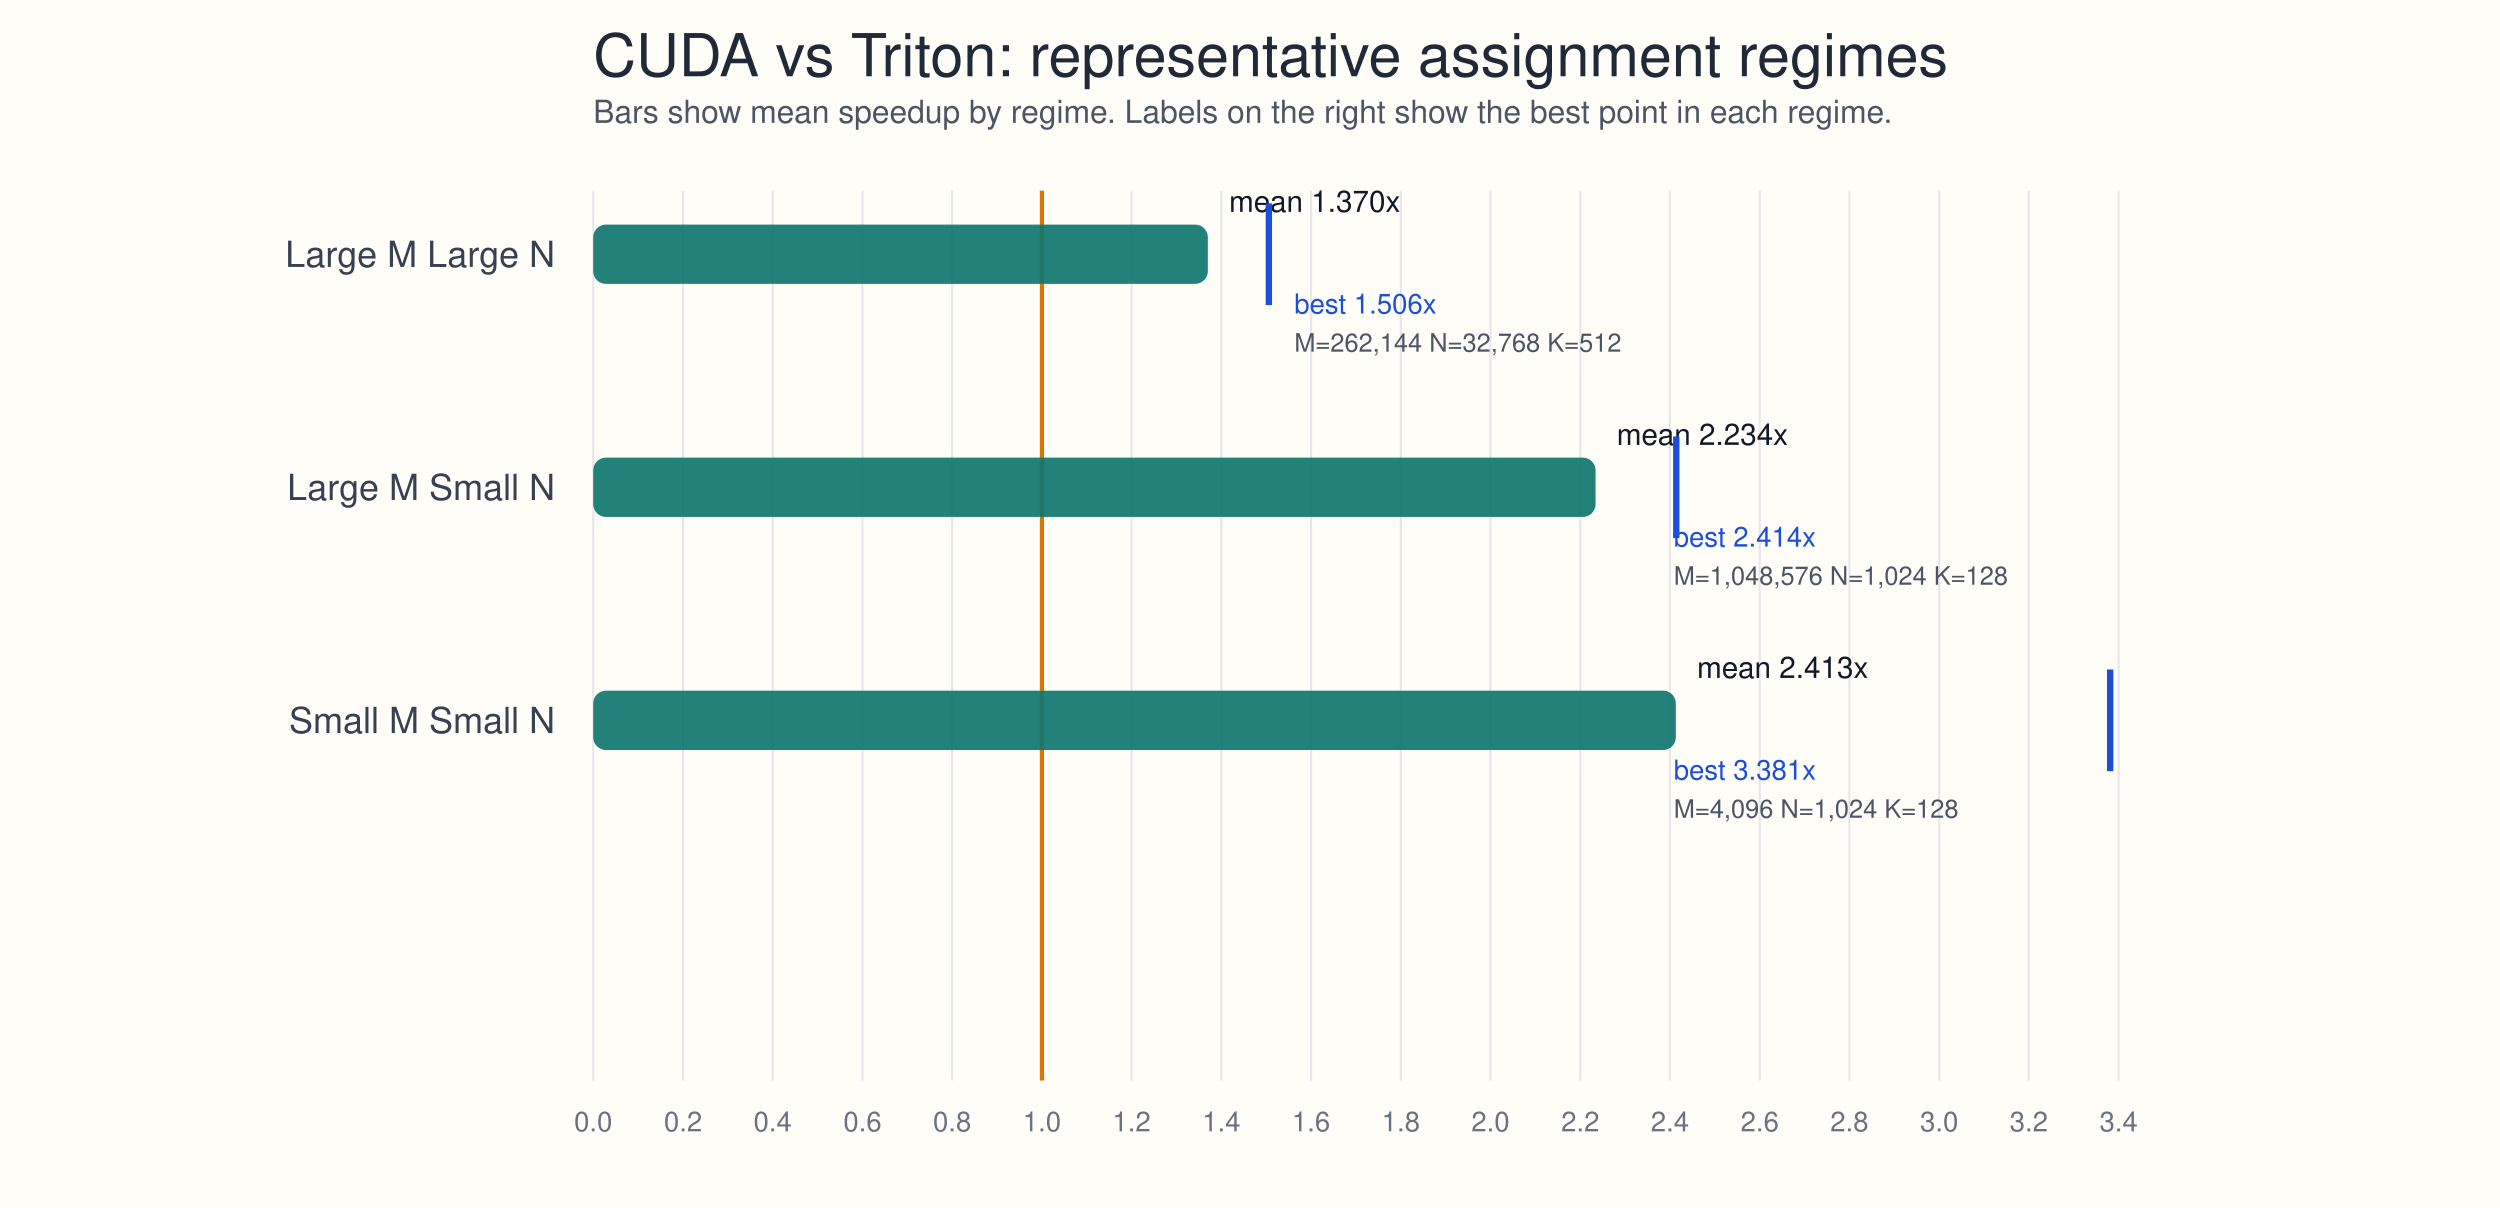
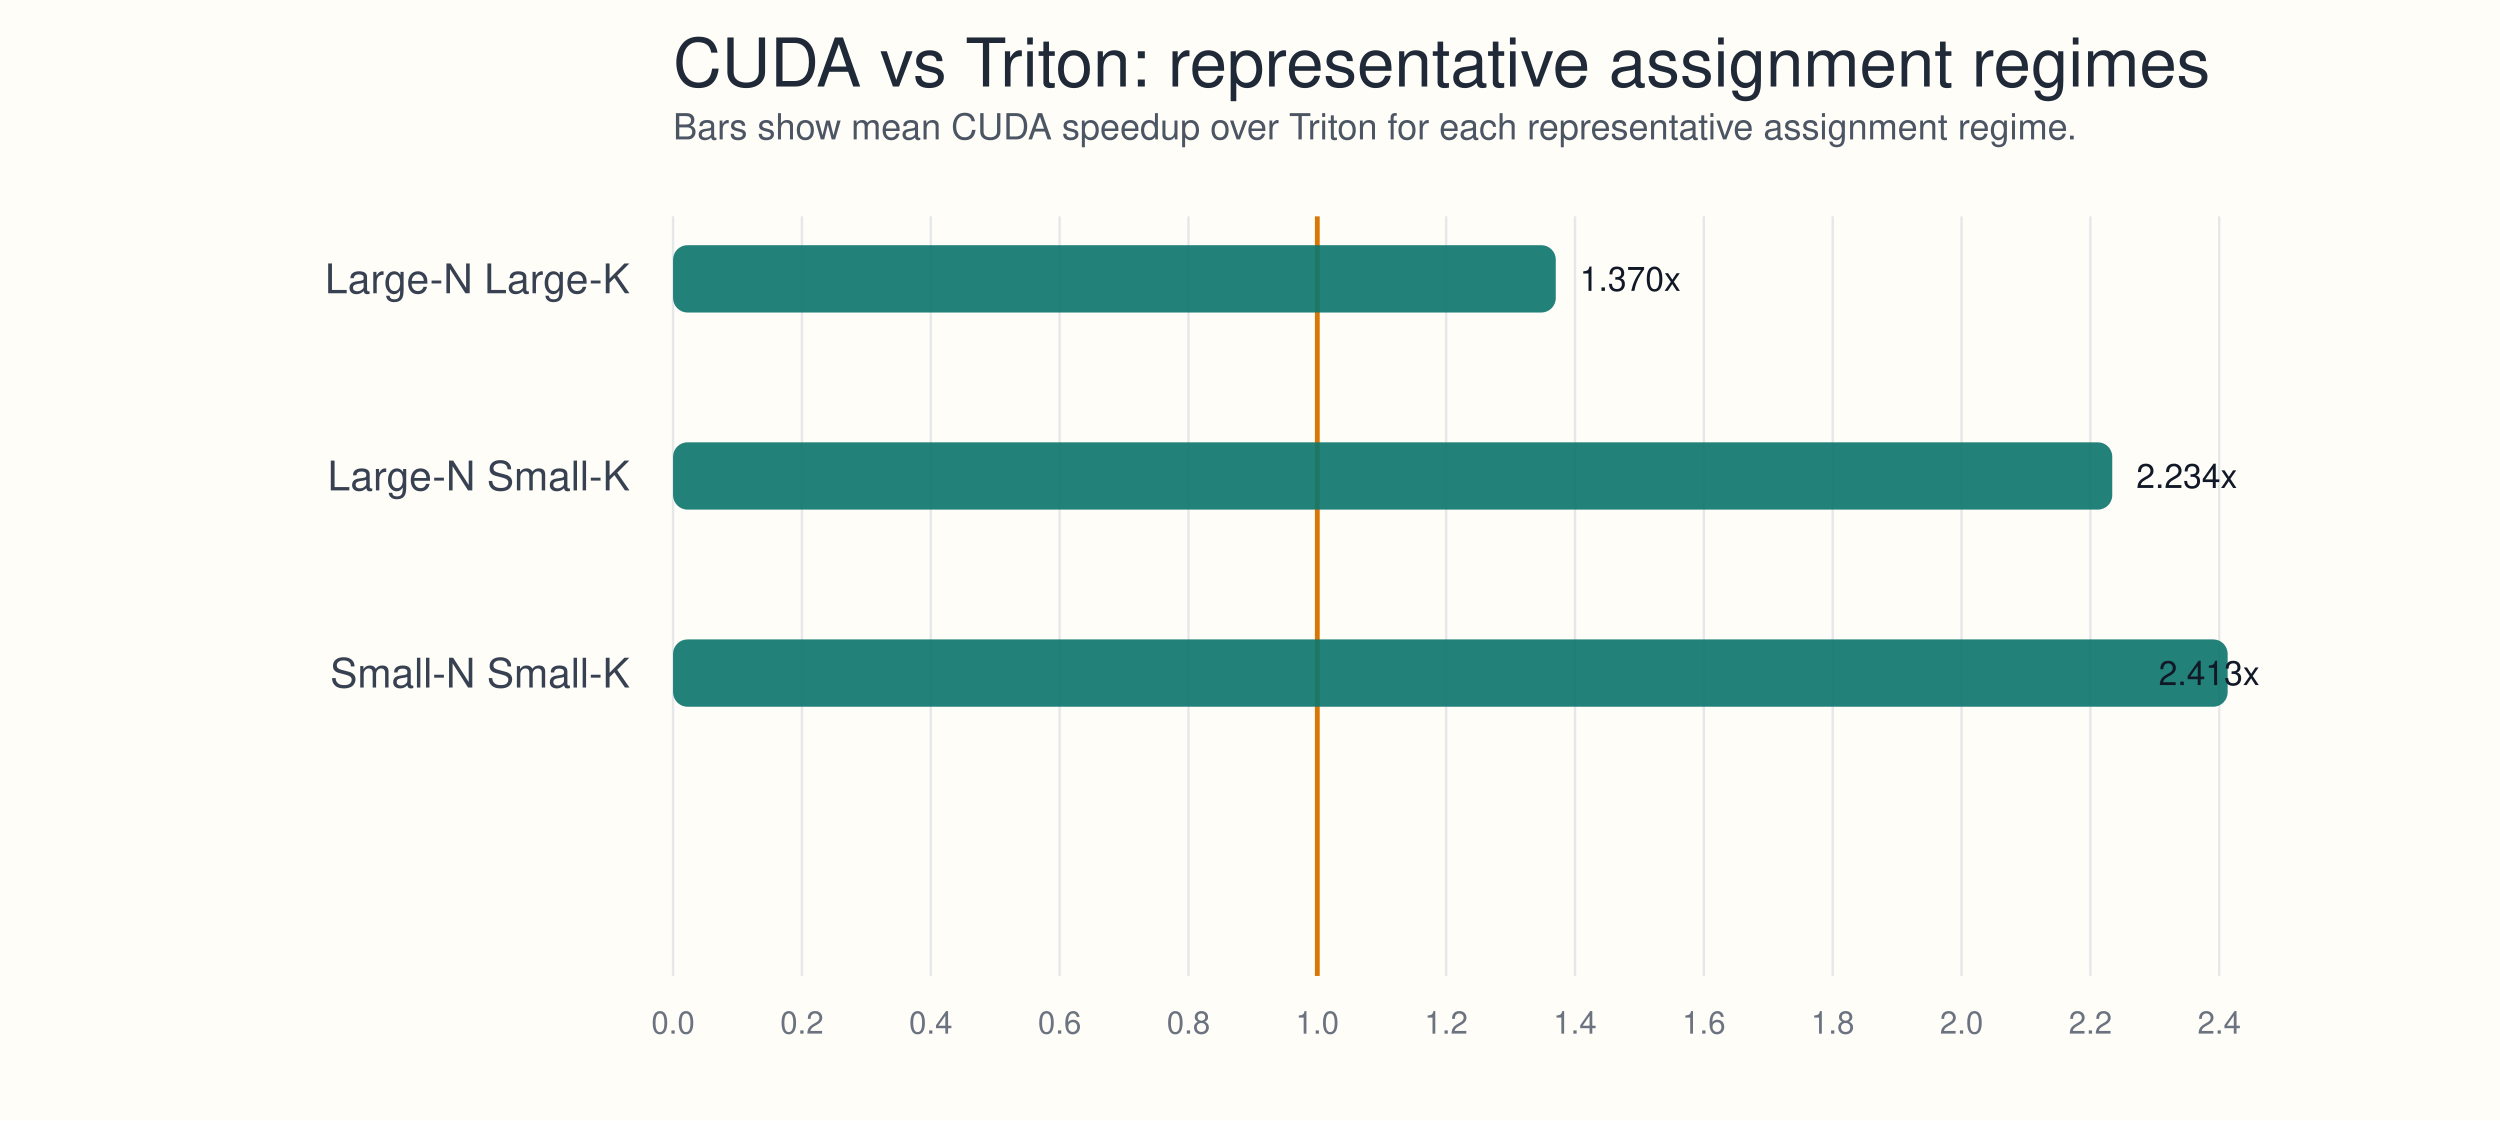
- <svg xmlns="http://www.w3.org/2000/svg" width="1180" height="570" viewBox="0 0 1180 570">
+ <svg xmlns="http://www.w3.org/2000/svg" width="1040" height="466" viewBox="0 0 1040 466">
  <rect width="100%" height="100%" fill="#fffdf8" />
  <text x="280" y="36" font-size="28" font-family="Helvetica, Arial, sans-serif" fill="#1f2937">CUDA vs Triton: representative assignment regimes</text>
-   <text x="280" y="58" font-size="15" font-family="Helvetica, Arial, sans-serif" fill="#4b5563">Bars show mean speedup by regime. Labels on the right show the best point in each regime.</text>
-   <line x1="280.0" y1="90" x2="280.0" y2="510" stroke="#e5e7eb" stroke-width="1" />
-   <text x="280.0" y="534" text-anchor="middle" font-size="13" font-family="Helvetica, Arial, sans-serif" fill="#6b7280">0.0</text>
-   <line x1="322.4" y1="90" x2="322.4" y2="510" stroke="#e5e7eb" stroke-width="1" />
-   <text x="322.4" y="534" text-anchor="middle" font-size="13" font-family="Helvetica, Arial, sans-serif" fill="#6b7280">0.2</text>
-   <line x1="364.7" y1="90" x2="364.7" y2="510" stroke="#e5e7eb" stroke-width="1" />
-   <text x="364.7" y="534" text-anchor="middle" font-size="13" font-family="Helvetica, Arial, sans-serif" fill="#6b7280">0.4</text>
-   <line x1="407.1" y1="90" x2="407.1" y2="510" stroke="#e5e7eb" stroke-width="1" />
-   <text x="407.1" y="534" text-anchor="middle" font-size="13" font-family="Helvetica, Arial, sans-serif" fill="#6b7280">0.6</text>
-   <line x1="449.4" y1="90" x2="449.4" y2="510" stroke="#e5e7eb" stroke-width="1" />
-   <text x="449.4" y="534" text-anchor="middle" font-size="13" font-family="Helvetica, Arial, sans-serif" fill="#6b7280">0.8</text>
-   <line x1="491.8" y1="90" x2="491.8" y2="510" stroke="#d97706" stroke-width="2" />
-   <text x="491.8" y="534" text-anchor="middle" font-size="13" font-family="Helvetica, Arial, sans-serif" fill="#6b7280">1.0</text>
-   <line x1="534.1" y1="90" x2="534.1" y2="510" stroke="#e5e7eb" stroke-width="1" />
-   <text x="534.1" y="534" text-anchor="middle" font-size="13" font-family="Helvetica, Arial, sans-serif" fill="#6b7280">1.2</text>
-   <line x1="576.5" y1="90" x2="576.5" y2="510" stroke="#e5e7eb" stroke-width="1" />
-   <text x="576.5" y="534" text-anchor="middle" font-size="13" font-family="Helvetica, Arial, sans-serif" fill="#6b7280">1.4</text>
-   <line x1="618.8" y1="90" x2="618.8" y2="510" stroke="#e5e7eb" stroke-width="1" />
-   <text x="618.8" y="534" text-anchor="middle" font-size="13" font-family="Helvetica, Arial, sans-serif" fill="#6b7280">1.6</text>
-   <line x1="661.2" y1="90" x2="661.2" y2="510" stroke="#e5e7eb" stroke-width="1" />
-   <text x="661.2" y="534" text-anchor="middle" font-size="13" font-family="Helvetica, Arial, sans-serif" fill="#6b7280">1.8</text>
-   <line x1="703.5" y1="90" x2="703.5" y2="510" stroke="#e5e7eb" stroke-width="1" />
-   <text x="703.5" y="534" text-anchor="middle" font-size="13" font-family="Helvetica, Arial, sans-serif" fill="#6b7280">2.0</text>
-   <line x1="745.9" y1="90" x2="745.9" y2="510" stroke="#e5e7eb" stroke-width="1" />
-   <text x="745.9" y="534" text-anchor="middle" font-size="13" font-family="Helvetica, Arial, sans-serif" fill="#6b7280">2.2</text>
-   <line x1="788.2" y1="90" x2="788.2" y2="510" stroke="#e5e7eb" stroke-width="1" />
-   <text x="788.2" y="534" text-anchor="middle" font-size="13" font-family="Helvetica, Arial, sans-serif" fill="#6b7280">2.4</text>
-   <line x1="830.6" y1="90" x2="830.6" y2="510" stroke="#e5e7eb" stroke-width="1" />
-   <text x="830.6" y="534" text-anchor="middle" font-size="13" font-family="Helvetica, Arial, sans-serif" fill="#6b7280">2.6</text>
-   <line x1="872.9" y1="90" x2="872.9" y2="510" stroke="#e5e7eb" stroke-width="1" />
-   <text x="872.9" y="534" text-anchor="middle" font-size="13" font-family="Helvetica, Arial, sans-serif" fill="#6b7280">2.8</text>
-   <line x1="915.3" y1="90" x2="915.3" y2="510" stroke="#e5e7eb" stroke-width="1" />
-   <text x="915.3" y="534" text-anchor="middle" font-size="13" font-family="Helvetica, Arial, sans-serif" fill="#6b7280">3.0</text>
-   <line x1="957.6" y1="90" x2="957.6" y2="510" stroke="#e5e7eb" stroke-width="1" />
-   <text x="957.6" y="534" text-anchor="middle" font-size="13" font-family="Helvetica, Arial, sans-serif" fill="#6b7280">3.2</text>
-   <line x1="1000.0" y1="90" x2="1000.0" y2="510" stroke="#e5e7eb" stroke-width="1" />
-   <text x="1000.0" y="534" text-anchor="middle" font-size="13" font-family="Helvetica, Arial, sans-serif" fill="#6b7280">3.4</text>
-   <text x="262" y="126.0" text-anchor="end" font-size="17" font-family="Helvetica, Arial, sans-serif" fill="#374151">Large M Large N</text>
-   <rect x="280" y="106.0" width="290.1" height="28" rx="6" fill="#0f766e" opacity="0.92" />
-   <text x="580.1" y="100.0" font-size="14" font-family="Helvetica, Arial, sans-serif" fill="#111827">mean 1.370x</text>
-   <line x1="598.9" y1="96.0" x2="598.9" y2="144.0" stroke="#1d4ed8" stroke-width="3" />
-   <text x="610.9" y="148.0" font-size="13" font-family="Helvetica, Arial, sans-serif" fill="#1d4ed8">best 1.506x</text>
-   <text x="610.9" y="166.0" font-size="12" font-family="Helvetica, Arial, sans-serif" fill="#4b5563">M=262,144 N=32,768 K=512</text>
-   <text x="262" y="236.0" text-anchor="end" font-size="17" font-family="Helvetica, Arial, sans-serif" fill="#374151">Large M Small N</text>
-   <rect x="280" y="216.0" width="473.1" height="28" rx="6" fill="#0f766e" opacity="0.92" />
-   <text x="763.1" y="210.0" font-size="14" font-family="Helvetica, Arial, sans-serif" fill="#111827">mean 2.234x</text>
-   <line x1="791.2" y1="206.0" x2="791.2" y2="254.0" stroke="#1d4ed8" stroke-width="3" />
-   <text x="790.0" y="258.0" font-size="13" font-family="Helvetica, Arial, sans-serif" fill="#1d4ed8">best 2.414x</text>
-   <text x="790.0" y="276.0" font-size="12" font-family="Helvetica, Arial, sans-serif" fill="#4b5563">M=1,048,576 N=1,024 K=128</text>
-   <text x="262" y="346.0" text-anchor="end" font-size="17" font-family="Helvetica, Arial, sans-serif" fill="#374151">Small M Small N</text>
-   <rect x="280" y="326.0" width="511.0" height="28" rx="6" fill="#0f766e" opacity="0.92" />
-   <text x="801.0" y="320.0" font-size="14" font-family="Helvetica, Arial, sans-serif" fill="#111827">mean 2.413x</text>
-   <line x1="996.0" y1="316.0" x2="996.0" y2="364.0" stroke="#1d4ed8" stroke-width="3" />
-   <text x="790.0" y="368.0" font-size="13" font-family="Helvetica, Arial, sans-serif" fill="#1d4ed8">best 3.381x</text>
-   <text x="790.0" y="386.0" font-size="12" font-family="Helvetica, Arial, sans-serif" fill="#4b5563">M=4,096 N=1,024 K=128</text>
+   <text x="280" y="58" font-size="15" font-family="Helvetica, Arial, sans-serif" fill="#4b5563">Bars show mean CUDA speedup over Triton for each representative assignment regime.</text>
+   <line x1="280.0" y1="90" x2="280.0" y2="406" stroke="#e5e7eb" stroke-width="1" />
+   <text x="280.0" y="430" text-anchor="middle" font-size="13" font-family="Helvetica, Arial, sans-serif" fill="#6b7280">0.0</text>
+   <line x1="333.6" y1="90" x2="333.6" y2="406" stroke="#e5e7eb" stroke-width="1" />
+   <text x="333.6" y="430" text-anchor="middle" font-size="13" font-family="Helvetica, Arial, sans-serif" fill="#6b7280">0.2</text>
+   <line x1="387.2" y1="90" x2="387.2" y2="406" stroke="#e5e7eb" stroke-width="1" />
+   <text x="387.2" y="430" text-anchor="middle" font-size="13" font-family="Helvetica, Arial, sans-serif" fill="#6b7280">0.4</text>
+   <line x1="440.8" y1="90" x2="440.8" y2="406" stroke="#e5e7eb" stroke-width="1" />
+   <text x="440.8" y="430" text-anchor="middle" font-size="13" font-family="Helvetica, Arial, sans-serif" fill="#6b7280">0.6</text>
+   <line x1="494.4" y1="90" x2="494.4" y2="406" stroke="#e5e7eb" stroke-width="1" />
+   <text x="494.4" y="430" text-anchor="middle" font-size="13" font-family="Helvetica, Arial, sans-serif" fill="#6b7280">0.8</text>
+   <line x1="548.0" y1="90" x2="548.0" y2="406" stroke="#d97706" stroke-width="2" />
+   <text x="548.0" y="430" text-anchor="middle" font-size="13" font-family="Helvetica, Arial, sans-serif" fill="#6b7280">1.0</text>
+   <line x1="601.6" y1="90" x2="601.6" y2="406" stroke="#e5e7eb" stroke-width="1" />
+   <text x="601.6" y="430" text-anchor="middle" font-size="13" font-family="Helvetica, Arial, sans-serif" fill="#6b7280">1.2</text>
+   <line x1="655.2" y1="90" x2="655.2" y2="406" stroke="#e5e7eb" stroke-width="1" />
+   <text x="655.2" y="430" text-anchor="middle" font-size="13" font-family="Helvetica, Arial, sans-serif" fill="#6b7280">1.4</text>
+   <line x1="708.8" y1="90" x2="708.8" y2="406" stroke="#e5e7eb" stroke-width="1" />
+   <text x="708.8" y="430" text-anchor="middle" font-size="13" font-family="Helvetica, Arial, sans-serif" fill="#6b7280">1.6</text>
+   <line x1="762.4" y1="90" x2="762.4" y2="406" stroke="#e5e7eb" stroke-width="1" />
+   <text x="762.4" y="430" text-anchor="middle" font-size="13" font-family="Helvetica, Arial, sans-serif" fill="#6b7280">1.8</text>
+   <line x1="816.0" y1="90" x2="816.0" y2="406" stroke="#e5e7eb" stroke-width="1" />
+   <text x="816.0" y="430" text-anchor="middle" font-size="13" font-family="Helvetica, Arial, sans-serif" fill="#6b7280">2.0</text>
+   <line x1="869.6" y1="90" x2="869.6" y2="406" stroke="#e5e7eb" stroke-width="1" />
+   <text x="869.6" y="430" text-anchor="middle" font-size="13" font-family="Helvetica, Arial, sans-serif" fill="#6b7280">2.2</text>
+   <line x1="923.2" y1="90" x2="923.2" y2="406" stroke="#e5e7eb" stroke-width="1" />
+   <text x="923.2" y="430" text-anchor="middle" font-size="13" font-family="Helvetica, Arial, sans-serif" fill="#6b7280">2.4</text>
+   <text x="262" y="122.0" text-anchor="end" font-size="17" font-family="Helvetica, Arial, sans-serif" fill="#374151">Large-N Large-K</text>
+   <rect x="280" y="102.0" width="367.2" height="28" rx="6" fill="#0f766e" opacity="0.92" />
+   <text x="657.2" y="121.0" font-size="14" font-family="Helvetica, Arial, sans-serif" fill="#111827">1.370x</text>
+   <text x="262" y="204.0" text-anchor="end" font-size="17" font-family="Helvetica, Arial, sans-serif" fill="#374151">Large-N Small-K</text>
+   <rect x="280" y="184.0" width="598.7" height="28" rx="6" fill="#0f766e" opacity="0.92" />
+   <text x="888.7" y="203.0" font-size="14" font-family="Helvetica, Arial, sans-serif" fill="#111827">2.234x</text>
+   <text x="262" y="286.0" text-anchor="end" font-size="17" font-family="Helvetica, Arial, sans-serif" fill="#374151">Small-N Small-K</text>
+   <rect x="280" y="266.0" width="646.7" height="28" rx="6" fill="#0f766e" opacity="0.92" />
+   <text x="898.0" y="285.0" font-size="14" font-family="Helvetica, Arial, sans-serif" fill="#111827">2.413x</text>
</svg>
